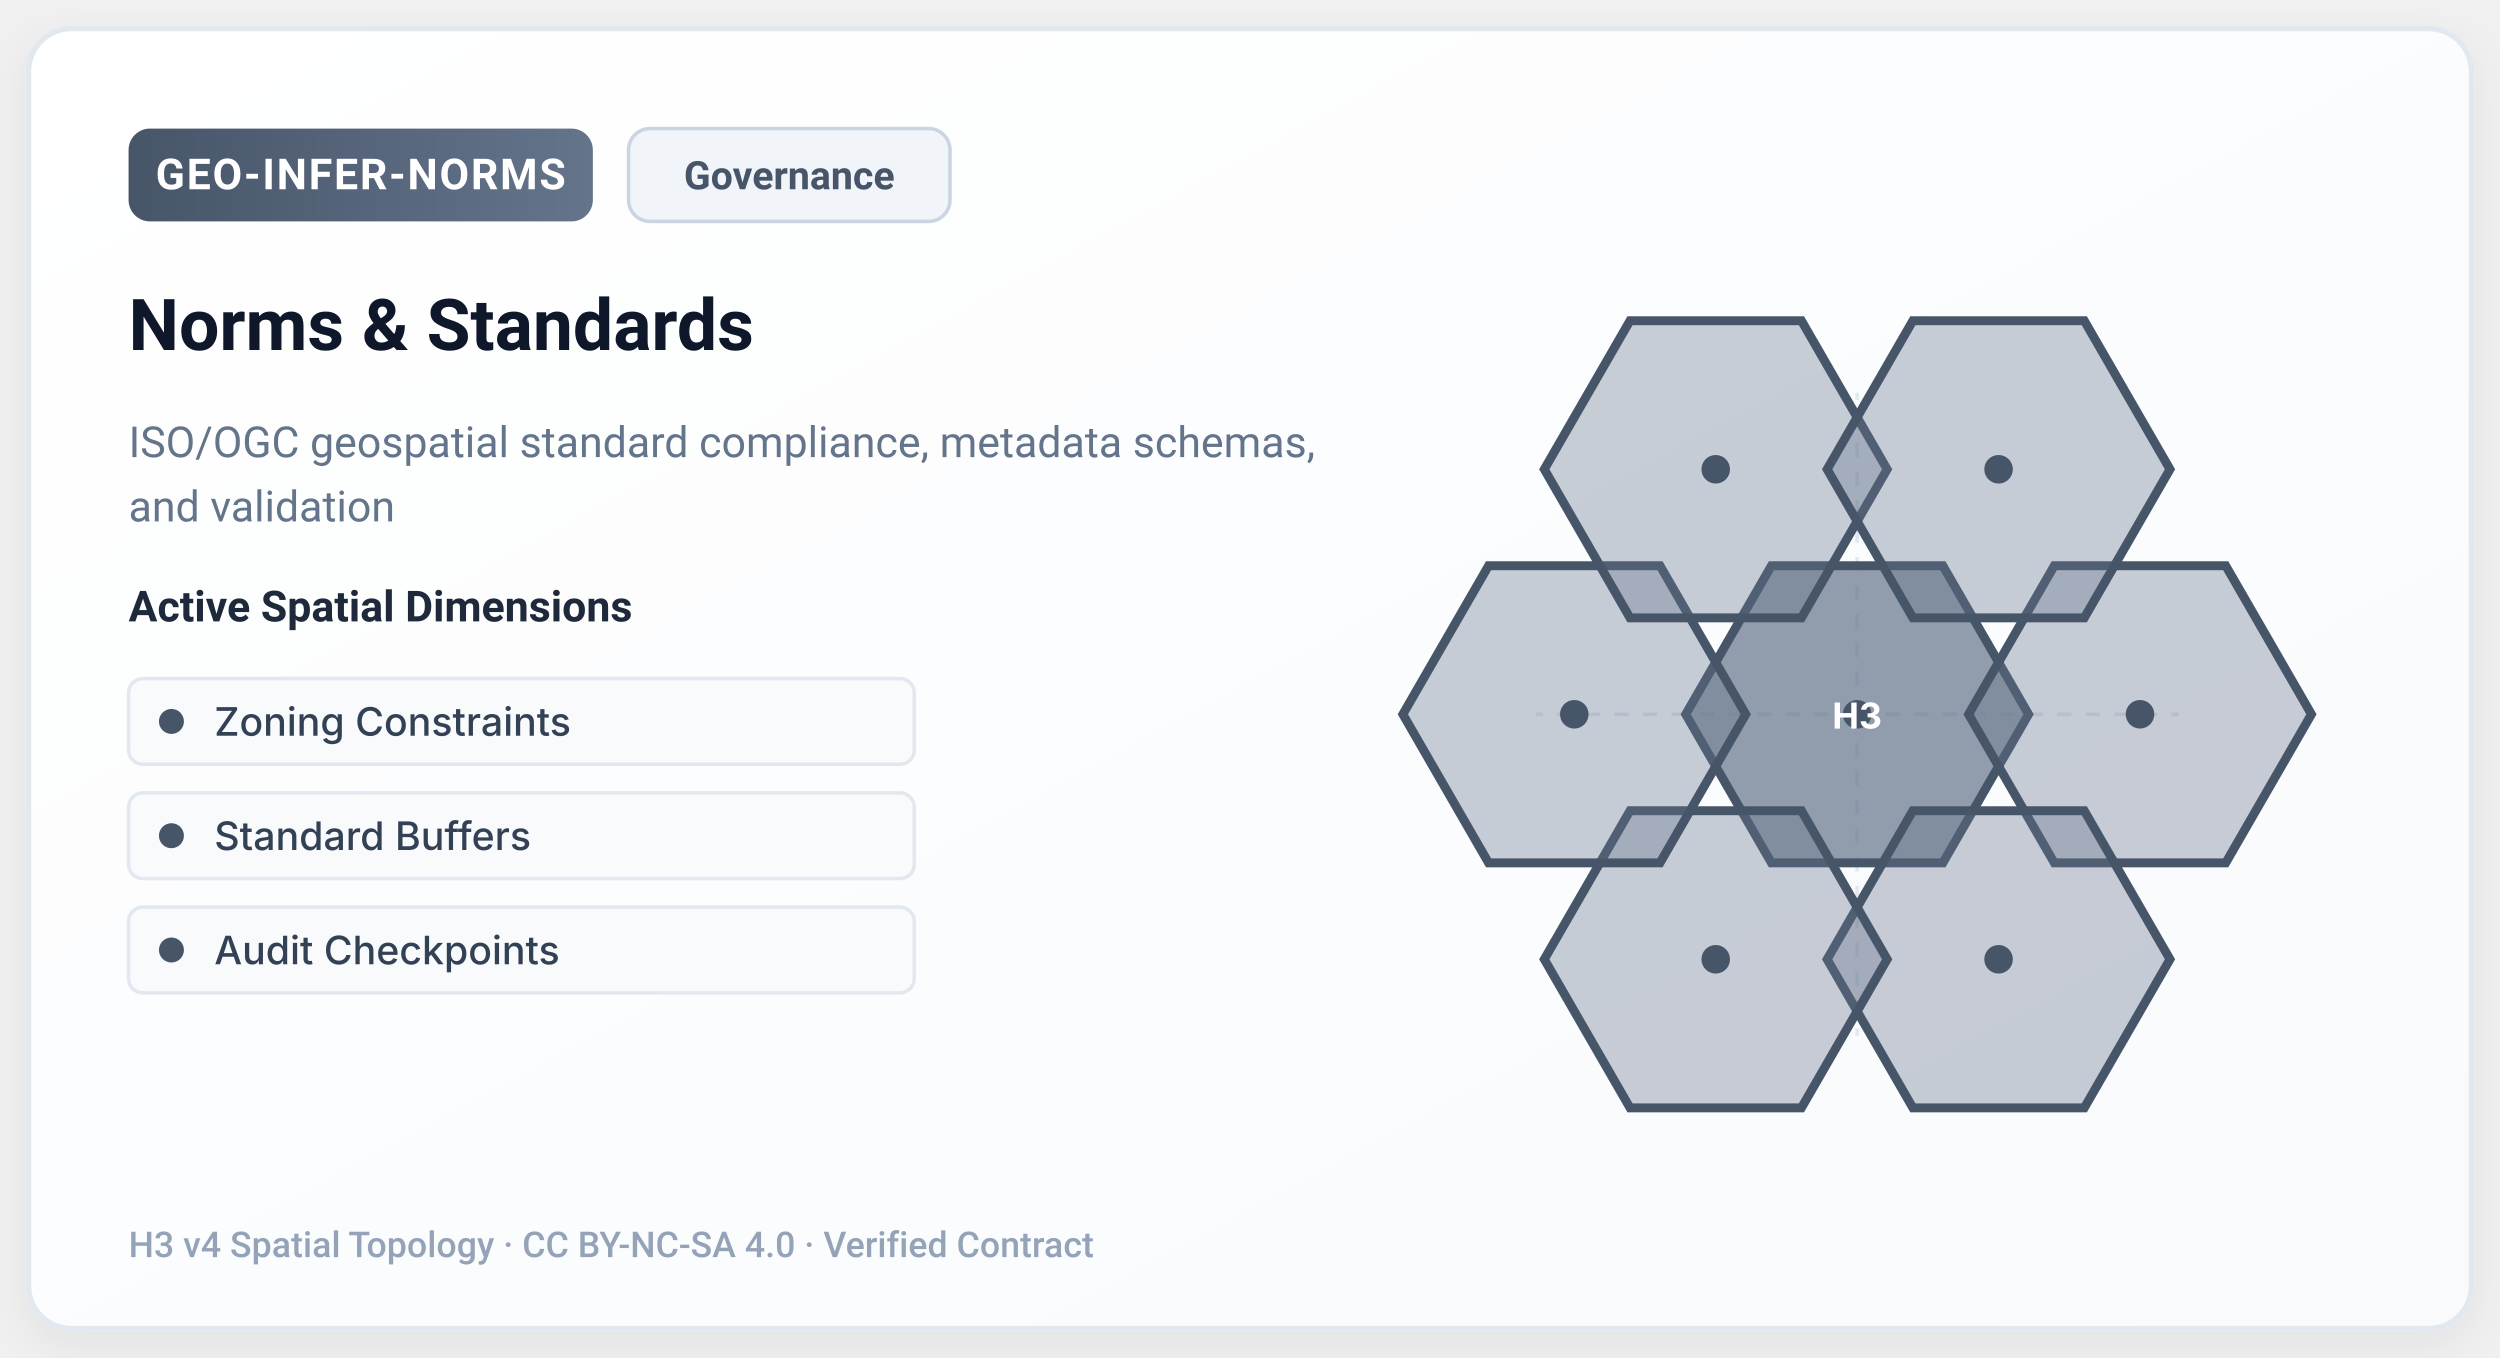
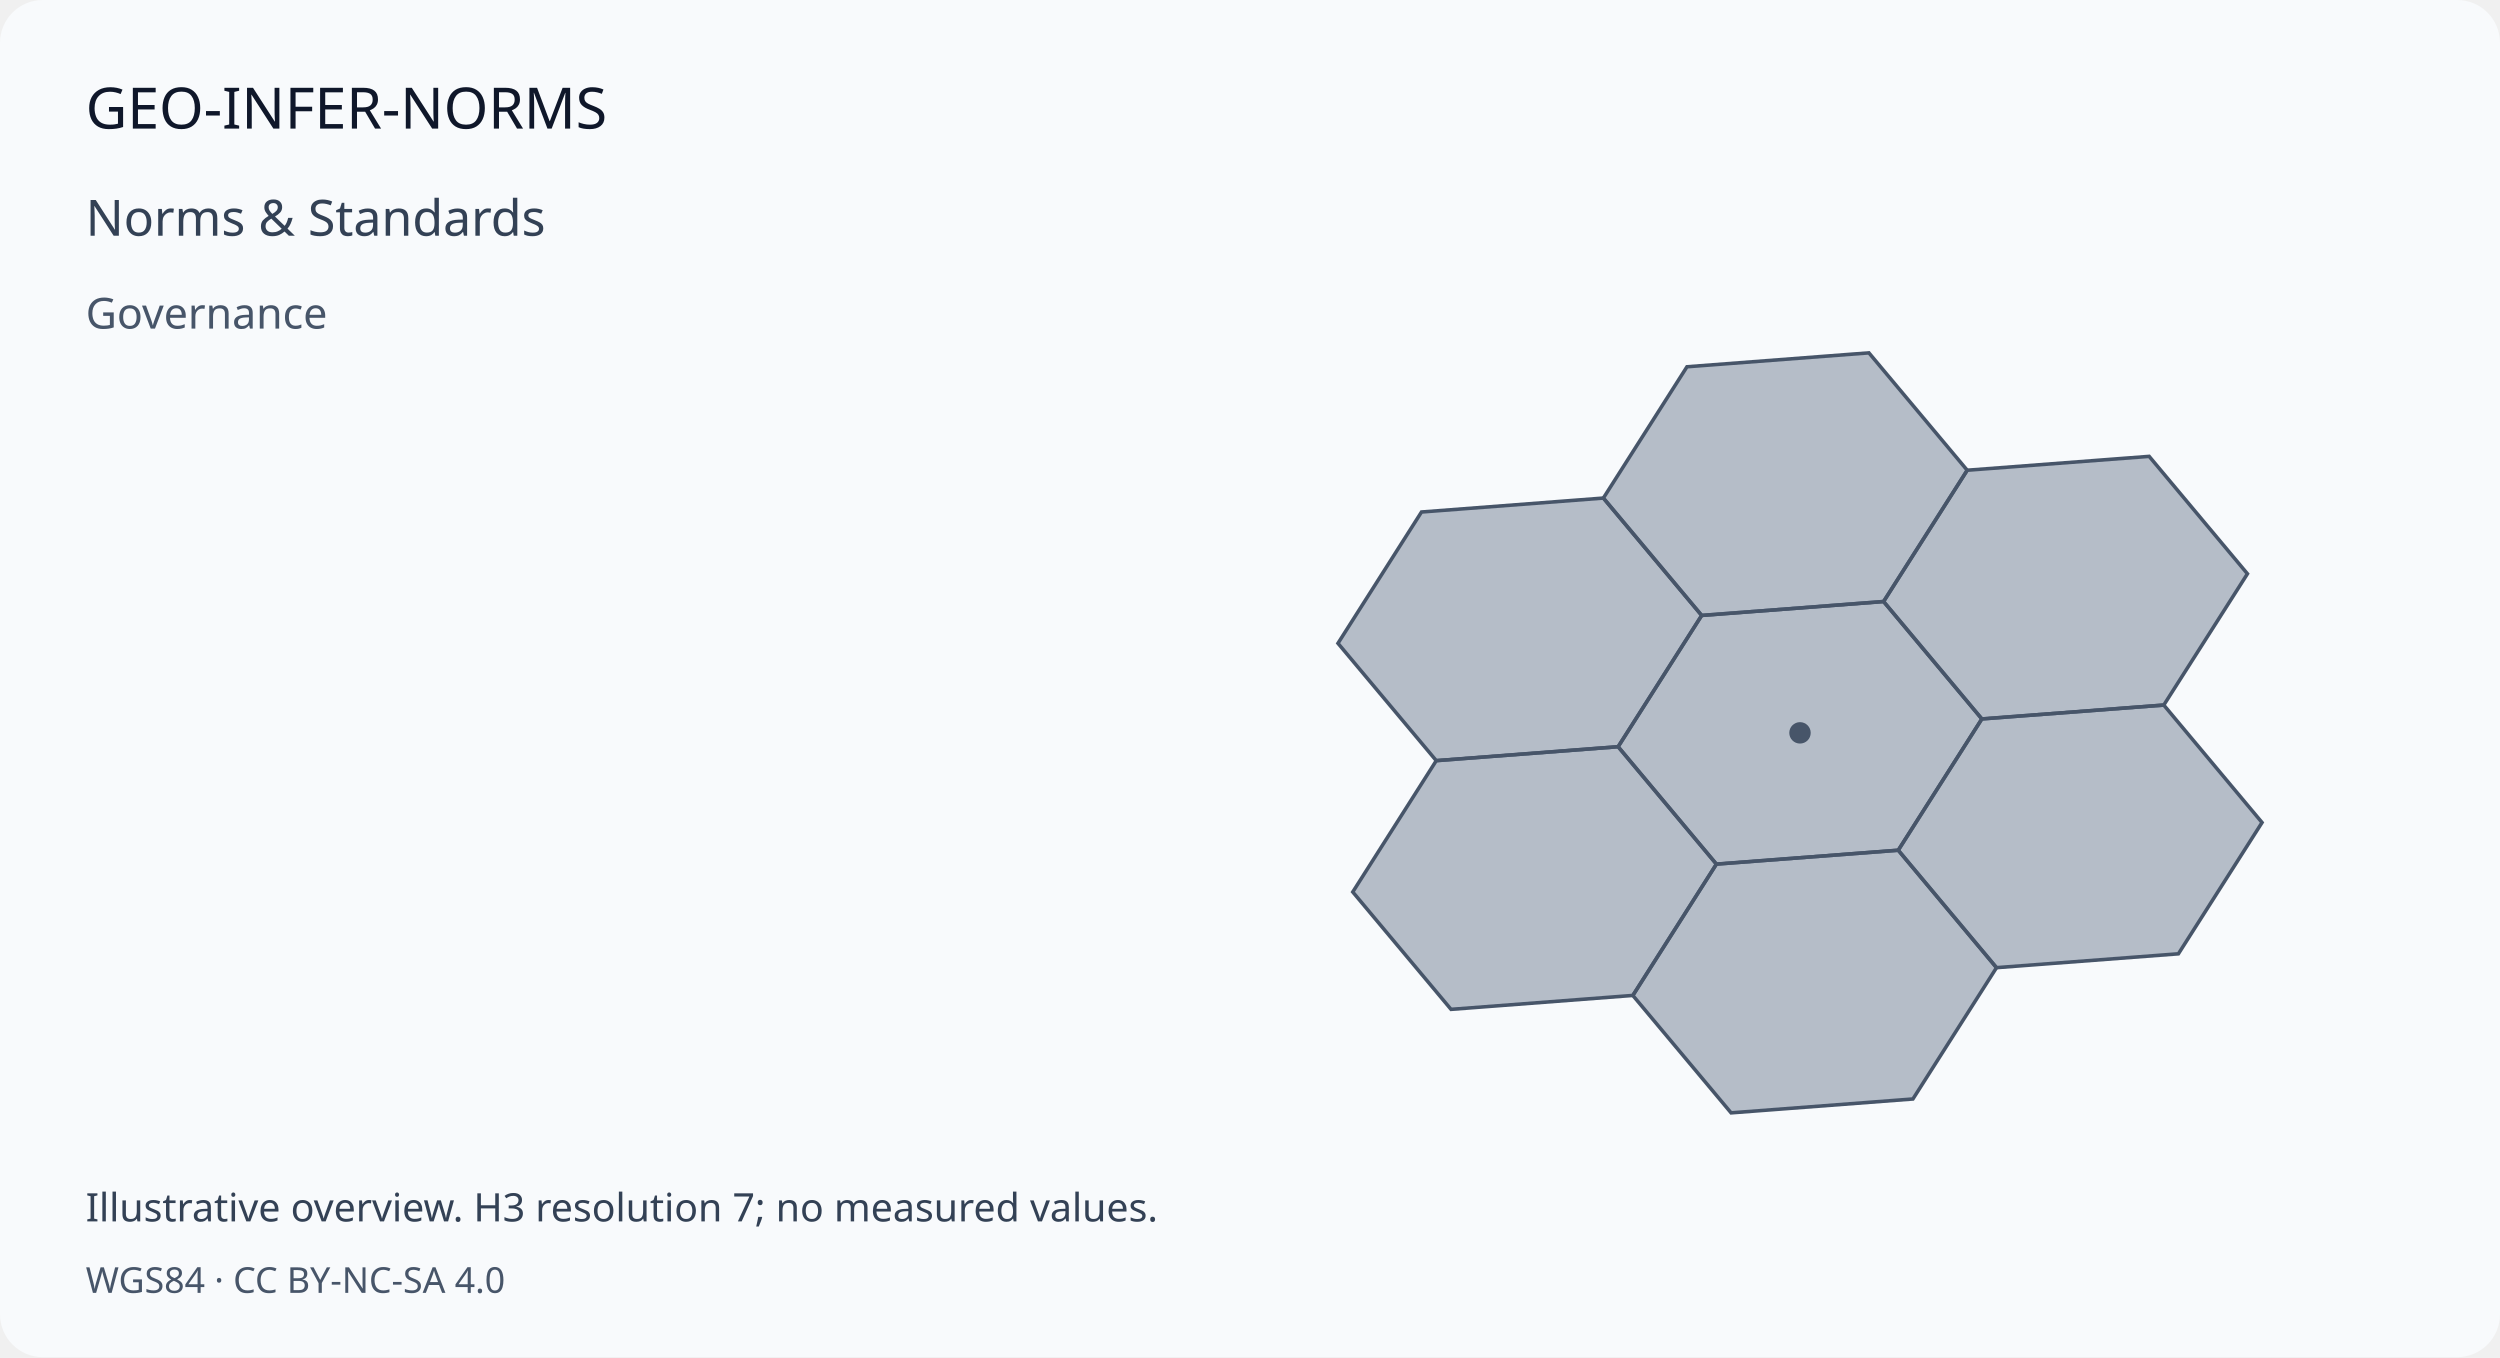
- <svg xmlns="http://www.w3.org/2000/svg" viewBox="0 0 700 380" width="700" height="380">
-   <defs>
-     <linearGradient id="bg-grad-NORMS" x1="0%" y1="0%" x2="100%" y2="100%">
-       <stop offset="0%" stop-color="#ffffff" />
-       <stop offset="100%" stop-color="#f8fafc" />
-     </linearGradient>
-     <linearGradient id="badge-grad-NORMS" x1="0%" y1="0%" x2="100%" y2="0%">
-       <stop offset="0%" stop-color="#475569" />
-       <stop offset="100%" stop-color="#64748b" />
-     </linearGradient>
-     <filter id="shadow-NORMS" x="-5%" y="-5%" width="110%" height="110%">
-       <feDropShadow dx="0" dy="4" stdDeviation="6" flood-opacity="0.06" />
-     </filter>
-   </defs>
-   <rect x="8" y="8" width="684" height="364" rx="12" fill="url(#bg-grad-NORMS)" stroke="#e2e8f0" stroke-width="1.5" filter="url(#shadow-NORMS)" />
-   <g transform="translate(0, 0)">
-     <rect x="36" y="36" width="130" height="26" rx="6" fill="url(#badge-grad-NORMS)" />
-     <text x="101" y="53" text-anchor="middle" fill="#ffffff" font-family="-apple-system, BlinkMacSystemFont, Segoe UI, Roboto, sans-serif" font-size="12" font-weight="700" letter-spacing="0.5">GEO-INFER-NORMS</text>
-     <rect x="176" y="36" width="90" height="26" rx="6" fill="#f1f5f9" stroke="#cbd5e1" stroke-width="1" />
-     <text x="221" y="53" text-anchor="middle" fill="#475569" font-family="-apple-system, BlinkMacSystemFont, Segoe UI, Roboto, sans-serif" font-size="11" font-weight="600">Governance</text>
-     <text x="36" y="98" fill="#0f172a" font-family="-apple-system, BlinkMacSystemFont, Segoe UI, Roboto, sans-serif" font-size="20" font-weight="700">Norms &amp; Standards</text>
-     <text x="36" y="128" fill="#64748b" font-family="-apple-system, BlinkMacSystemFont, Segoe UI, Roboto, sans-serif" font-size="12" font-weight="400">
-       <tspan x="36" dy="0">ISO/OGC geospatial standard compliance, metadata schemas, </tspan>
-       <tspan x="36" dy="18">and validation</tspan>
-     </text>
-     <text x="36" y="174" fill="#1e293b" font-family="-apple-system, BlinkMacSystemFont, Segoe UI, Roboto, sans-serif" font-size="12" font-weight="600">Active Spatial Dimensions</text>
-     <rect x="36" y="190" width="220" height="24" rx="4" fill="#f8fafc" stroke="#e2e8f0" stroke-width="1" />
-     <circle cx="48" cy="202" r="3.5" fill="#475569" />
-     <text x="60" y="206" fill="#334155" font-family="-apple-system, sans-serif" font-size="11" font-weight="500">Zoning Constraints</text>
-     <rect x="36" y="222" width="220" height="24" rx="4" fill="#f8fafc" stroke="#e2e8f0" stroke-width="1" />
-     <circle cx="48" cy="234" r="3.5" fill="#475569" />
-     <text x="60" y="238" fill="#334155" font-family="-apple-system, sans-serif" font-size="11" font-weight="500">Standard Buffers</text>
-     <rect x="36" y="254" width="220" height="24" rx="4" fill="#f8fafc" stroke="#e2e8f0" stroke-width="1" />
-     <circle cx="48" cy="266" r="3.5" fill="#475569" />
-     <text x="60" y="270" fill="#334155" font-family="-apple-system, sans-serif" font-size="11" font-weight="500">Audit Checkpoints</text>
-     <text x="36" y="352" fill="#94a3b8" font-family="-apple-system, BlinkMacSystemFont, Segoe UI, Roboto, sans-serif" font-size="10" font-weight="500">H3 v4 Spatial Topology · CC BY-NC-SA 4.0 · Verified Contract</text>
-   </g>
-   <g>
-     <line x1="520" y1="200" x2="430" y2="200" stroke="#e2e8f0" stroke-width="1" stroke-dasharray="4,4" />
-     <line x1="520" y1="200" x2="610" y2="200" stroke="#e2e8f0" stroke-width="1" stroke-dasharray="4,4" />
-     <line x1="520" y1="200" x2="520" y2="110" stroke="#e2e8f0" stroke-width="1" stroke-dasharray="4,4" />
-     <line x1="520" y1="200" x2="520" y2="290" stroke="#e2e8f0" stroke-width="1" stroke-dasharray="4,4" />
-     <polygon points="568.0,200.0 544.0,241.6 496.0,241.6 472.0,200.0 496.0,158.4 544.0,158.4" fill="#64748b" fill-opacity="0.7" stroke="#475569" stroke-width="2.5" />
-     <circle cx="520.0" cy="200.0" r="4" fill="#475569" />
-     <text x="520.0" y="204.0" text-anchor="middle" fill="#ffffff" font-family="-apple-system, sans-serif" font-size="10" font-weight="700">H3</text>
-     <polygon points="647.2,200.0 623.2,241.6 575.2,241.6 551.2,200.0 575.2,158.4 623.2,158.4" fill="#64748b" fill-opacity="0.35" stroke="#475569" stroke-width="2.5" />
-     <circle cx="599.2" cy="200.0" r="4" fill="#475569" />
-     <polygon points="607.6,268.6 583.6,310.2 535.6,310.2 511.6,268.6 535.6,227.0 583.6,227.0" fill="#64748b" fill-opacity="0.35" stroke="#475569" stroke-width="2.5" />
-     <circle cx="559.6" cy="268.6" r="4" fill="#475569" />
-     <polygon points="528.4,268.6 504.4,310.2 456.4,310.2 432.4,268.6 456.4,227.0 504.4,227.0" fill="#64748b" fill-opacity="0.35" stroke="#475569" stroke-width="2.5" />
-     <circle cx="480.4" cy="268.6" r="4" fill="#475569" />
-     <polygon points="488.8,200.0 464.8,241.6 416.8,241.6 392.8,200.0 416.8,158.4 464.8,158.4" fill="#64748b" fill-opacity="0.35" stroke="#475569" stroke-width="2.5" />
-     <circle cx="440.8" cy="200.0" r="4" fill="#475569" />
-     <polygon points="528.4,131.4 504.4,173.0 456.4,173.0 432.4,131.4 456.4,89.8 504.4,89.8" fill="#64748b" fill-opacity="0.35" stroke="#475569" stroke-width="2.5" />
-     <circle cx="480.4" cy="131.4" r="4" fill="#475569" />
-     <polygon points="607.6,131.4 583.6,173.0 535.6,173.0 511.6,131.4 535.6,89.8 583.6,89.8" fill="#64748b" fill-opacity="0.35" stroke="#475569" stroke-width="2.5" />
-     <circle cx="559.6" cy="131.4" r="4" fill="#475569" />
-   </g>
+ <svg xmlns="http://www.w3.org/2000/svg" role="img" aria-labelledby="title-NORMS desc-NORMS" viewBox="0 0 700 380" width="700" height="380">
+   <rect width="100%" height="100%" rx="12" fill="#f8fafc" />
+   <text x="24" y="36" font-family="sans-serif" font-size="16" fill="#0f172a">GEO-INFER-NORMS</text>
+   <text x="24" y="66" font-family="sans-serif" font-size="14" fill="#334155">Norms &amp; Standards</text>
+   <text x="24" y="92" font-family="sans-serif" font-size="12" fill="#475569">Governance</text>
+   <polygon data-h3="872830828ffffff" points="531.510,238.063 554.921,201.300 527.402,168.425 476.471,172.318 453.071,209.082 480.590,241.953 531.510,238.063" fill="#64748b" fill-opacity="0.45" stroke="#475569" />
+   <polygon data-h3="872830829ffffff" points="453.071,209.082 476.471,172.318 448.946,139.456 398.020,143.360 374.630,180.124 402.155,212.983 453.071,209.082" fill="#64748b" fill-opacity="0.45" stroke="#475569" />
+   <polygon data-h3="87283082affffff" points="605.856,197.419 629.282,160.660 601.763,127.782 550.817,131.666 527.402,168.425 554.921,201.300 605.856,197.419" fill="#64748b" fill-opacity="0.45" stroke="#475569" />
+   <polygon data-h3="87283082bffffff" points="527.402,168.425 550.817,131.666 523.292,98.800 472.351,102.696 448.946,139.456 476.471,172.318 527.402,168.425" fill="#64748b" fill-opacity="0.45" stroke="#475569" />
+   <polygon data-h3="87283082cffffff" points="535.617,307.714 559.023,270.946 531.510,238.063 480.590,241.953 457.194,278.721 484.707,311.600 535.617,307.714" fill="#64748b" fill-opacity="0.45" stroke="#475569" />
+   <polygon data-h3="87283082dffffff" points="457.194,278.721 480.590,241.953 453.071,209.082 402.155,212.983 378.770,249.751 406.289,282.619 457.194,278.721" fill="#64748b" fill-opacity="0.45" stroke="#475569" />
+   <polygon data-h3="87283082effffff" points="609.948,267.068 633.370,230.305 605.856,197.419 554.921,201.300 531.510,238.063 559.023,270.946 609.948,267.068" fill="#64748b" fill-opacity="0.45" stroke="#475569" />
+   <circle cx="504.0" cy="205.2" r="3" fill="#475569" />
+   <text x="24" y="342" font-family="sans-serif" font-size="11" fill="#334155">Illustrative overview. H3 resolution 7; no measured values.</text>
+   <text x="24" y="362" font-family="sans-serif" font-size="10" fill="#475569">WGS84 · CC BY-NC-SA 4.0</text>
</svg>
